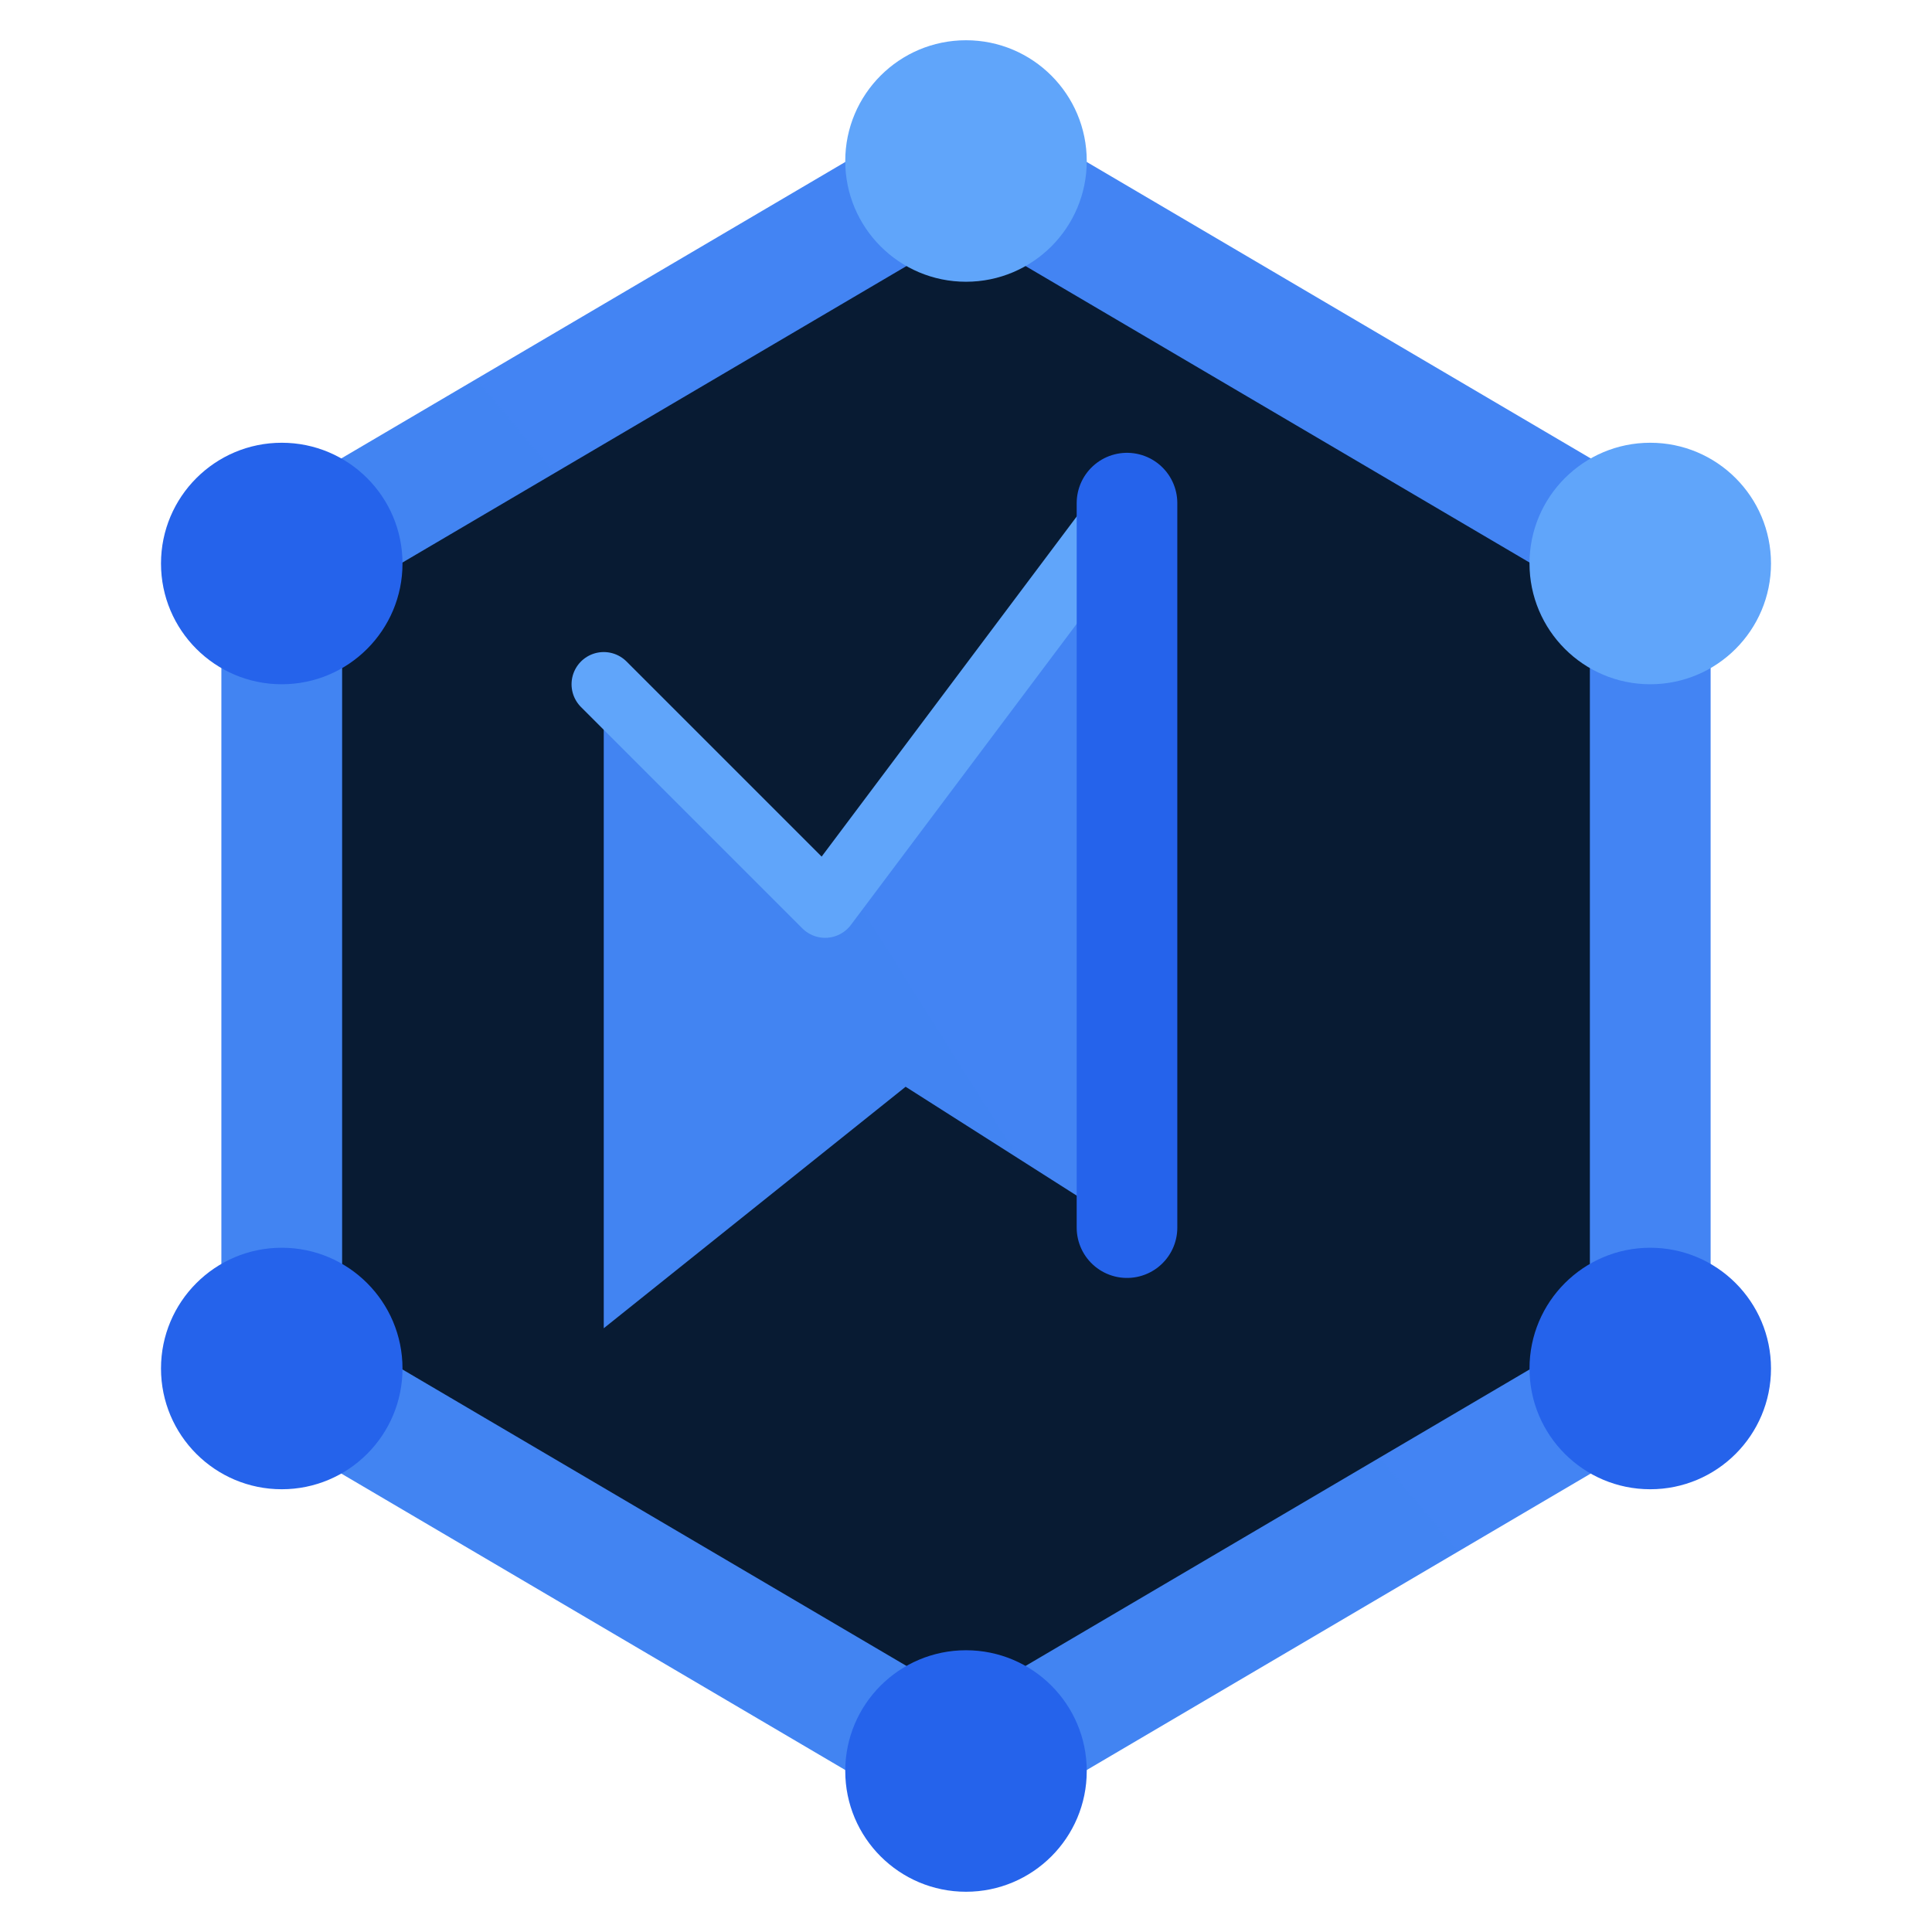
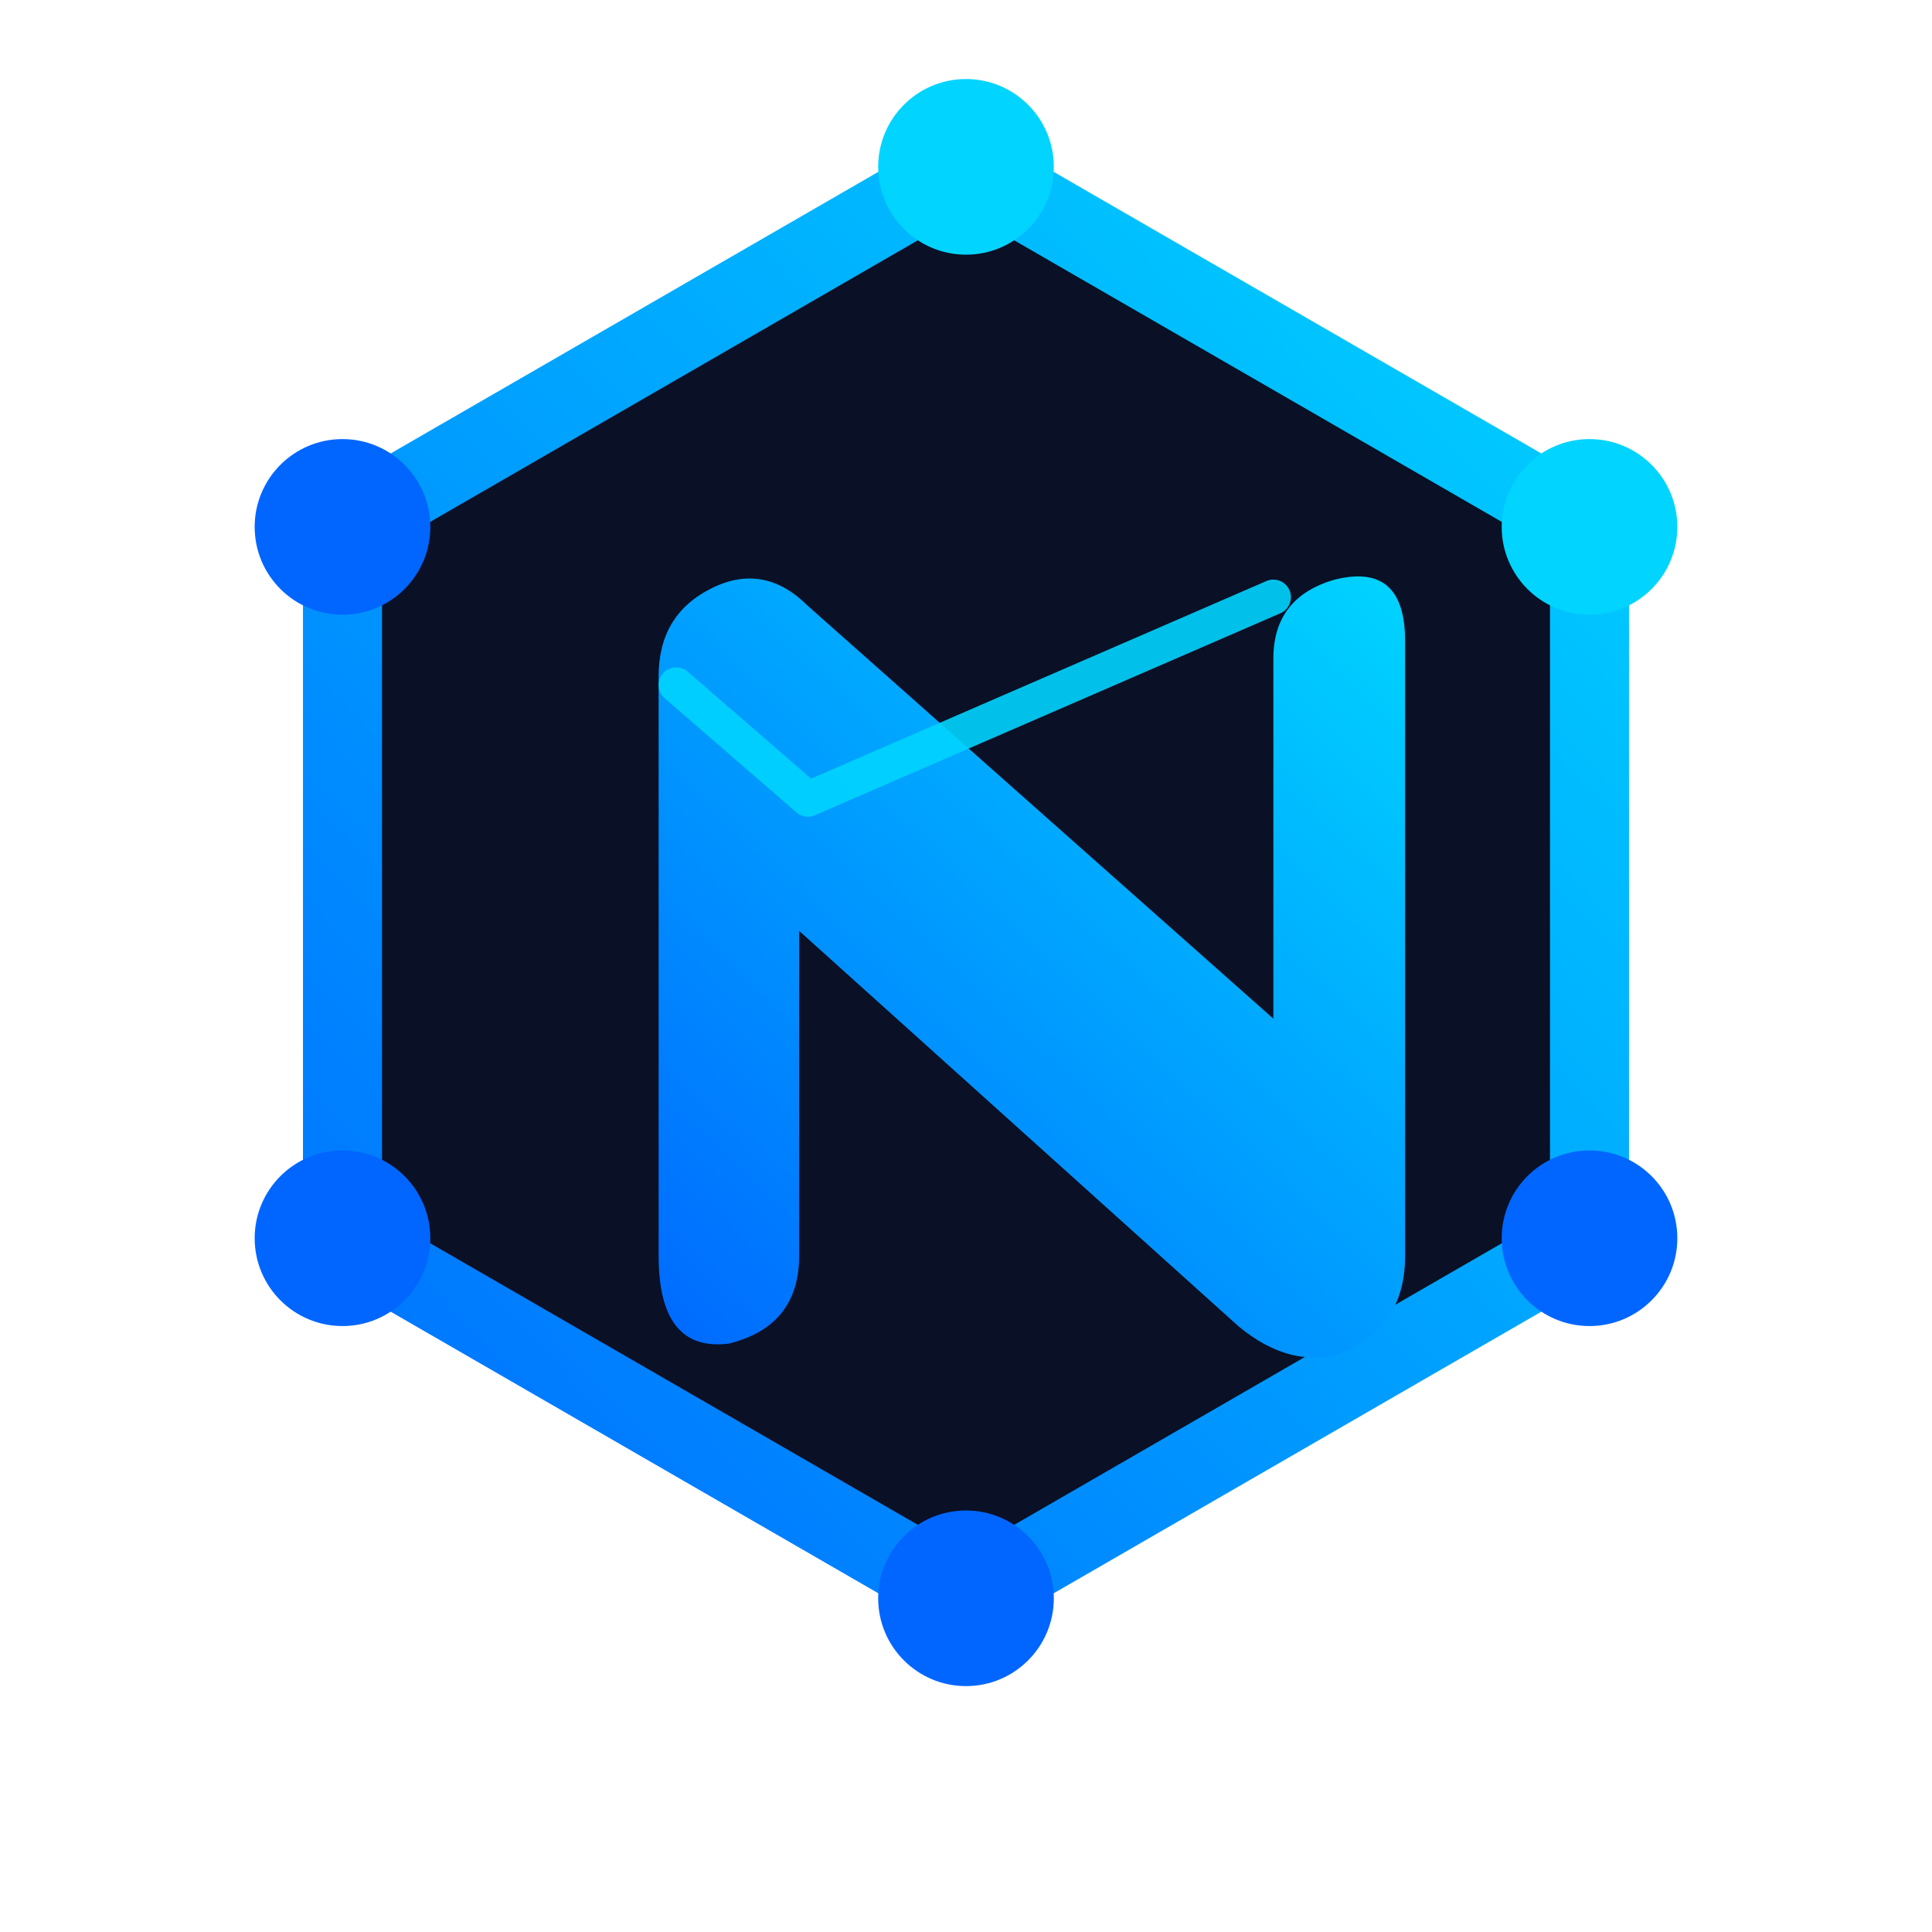
- <svg xmlns="http://www.w3.org/2000/svg" viewBox="0 0 96 96">
+ <svg xmlns="http://www.w3.org/2000/svg" viewBox="0 0 220 220" role="img" aria-label="NextSM">
  <defs>
-     <linearGradient id="g" x1="8" y1="88" x2="88" y2="8">
-       <stop offset="0" stop-color="#2563EB" />
-       <stop offset="1" stop-color="#60A5FA" />
+     <linearGradient id="g" x1="28" y1="188" x2="190" y2="30" gradientUnits="userSpaceOnUse">
+       <stop offset="0" stop-color="#0066FF" />
+       <stop offset="1" stop-color="#00D4FF" />
+     </linearGradient>
+     <linearGradient id="n" x1="72" y1="155" x2="158" y2="64" gradientUnits="userSpaceOnUse">
+       <stop offset="0" stop-color="#0066FF" />
+       <stop offset="1" stop-color="#00D4FF" />
    </linearGradient>
  </defs>
-   <path d="M48 8 82 28v40L48 88 14 68V28Z" fill="#081B33" stroke="url(#g)" stroke-width="6" stroke-linejoin="round" />
-   <path d="M30 66V34l11 11 15-20v36l-11-7-15 12Z" fill="url(#g)" />
-   <path d="m30 34 11 11 15-20" fill="none" stroke="#60A5FA" stroke-width="3.2" stroke-linecap="round" stroke-linejoin="round" />
-   <path d="M56 25v36" fill="none" stroke="#2563EB" stroke-width="5" stroke-linecap="round" />
-   <circle cx="48" cy="8" r="6" fill="#60A5FA" />
-   <circle cx="82" cy="28" r="6" fill="#60A5FA" />
-   <circle cx="82" cy="68" r="6" fill="#2563EB" />
-   <circle cx="48" cy="88" r="6" fill="#2563EB" />
-   <circle cx="14" cy="68" r="6" fill="#2563EB" />
-   <circle cx="14" cy="28" r="6" fill="#2563EB" />
+   <path d="M110 19 L181 60 L181 141 L110 182 L39 141 L39 60 Z" fill="#0A1025" stroke="url(#g)" stroke-width="9" stroke-linejoin="round" />
+   <path d="M75 143 V77 Q75 70 81 67 Q87 64 92 69 L145 116 V75 Q145 68 152 66 Q160 64 160 73 V143 Q160 151 153 154 Q147 156 141 151 L91 106 V143 Q91 151 83 153 Q75 154 75 143 Z" fill="url(#n)" />
+   <path d="M77 78 L92 91 L145 68" fill="none" stroke="#00D4FF" stroke-width="4" stroke-linecap="round" stroke-linejoin="round" opacity=".9" />
+   <circle cx="110" cy="19" r="10" fill="#00D4FF" />
+   <circle cx="181" cy="60" r="10" fill="#00D4FF" />
+   <circle cx="181" cy="141" r="10" fill="#0066FF" />
+   <circle cx="110" cy="182" r="10" fill="#0066FF" />
+   <circle cx="39" cy="141" r="10" fill="#0066FF" />
+   <circle cx="39" cy="60" r="10" fill="#0066FF" />
</svg>
